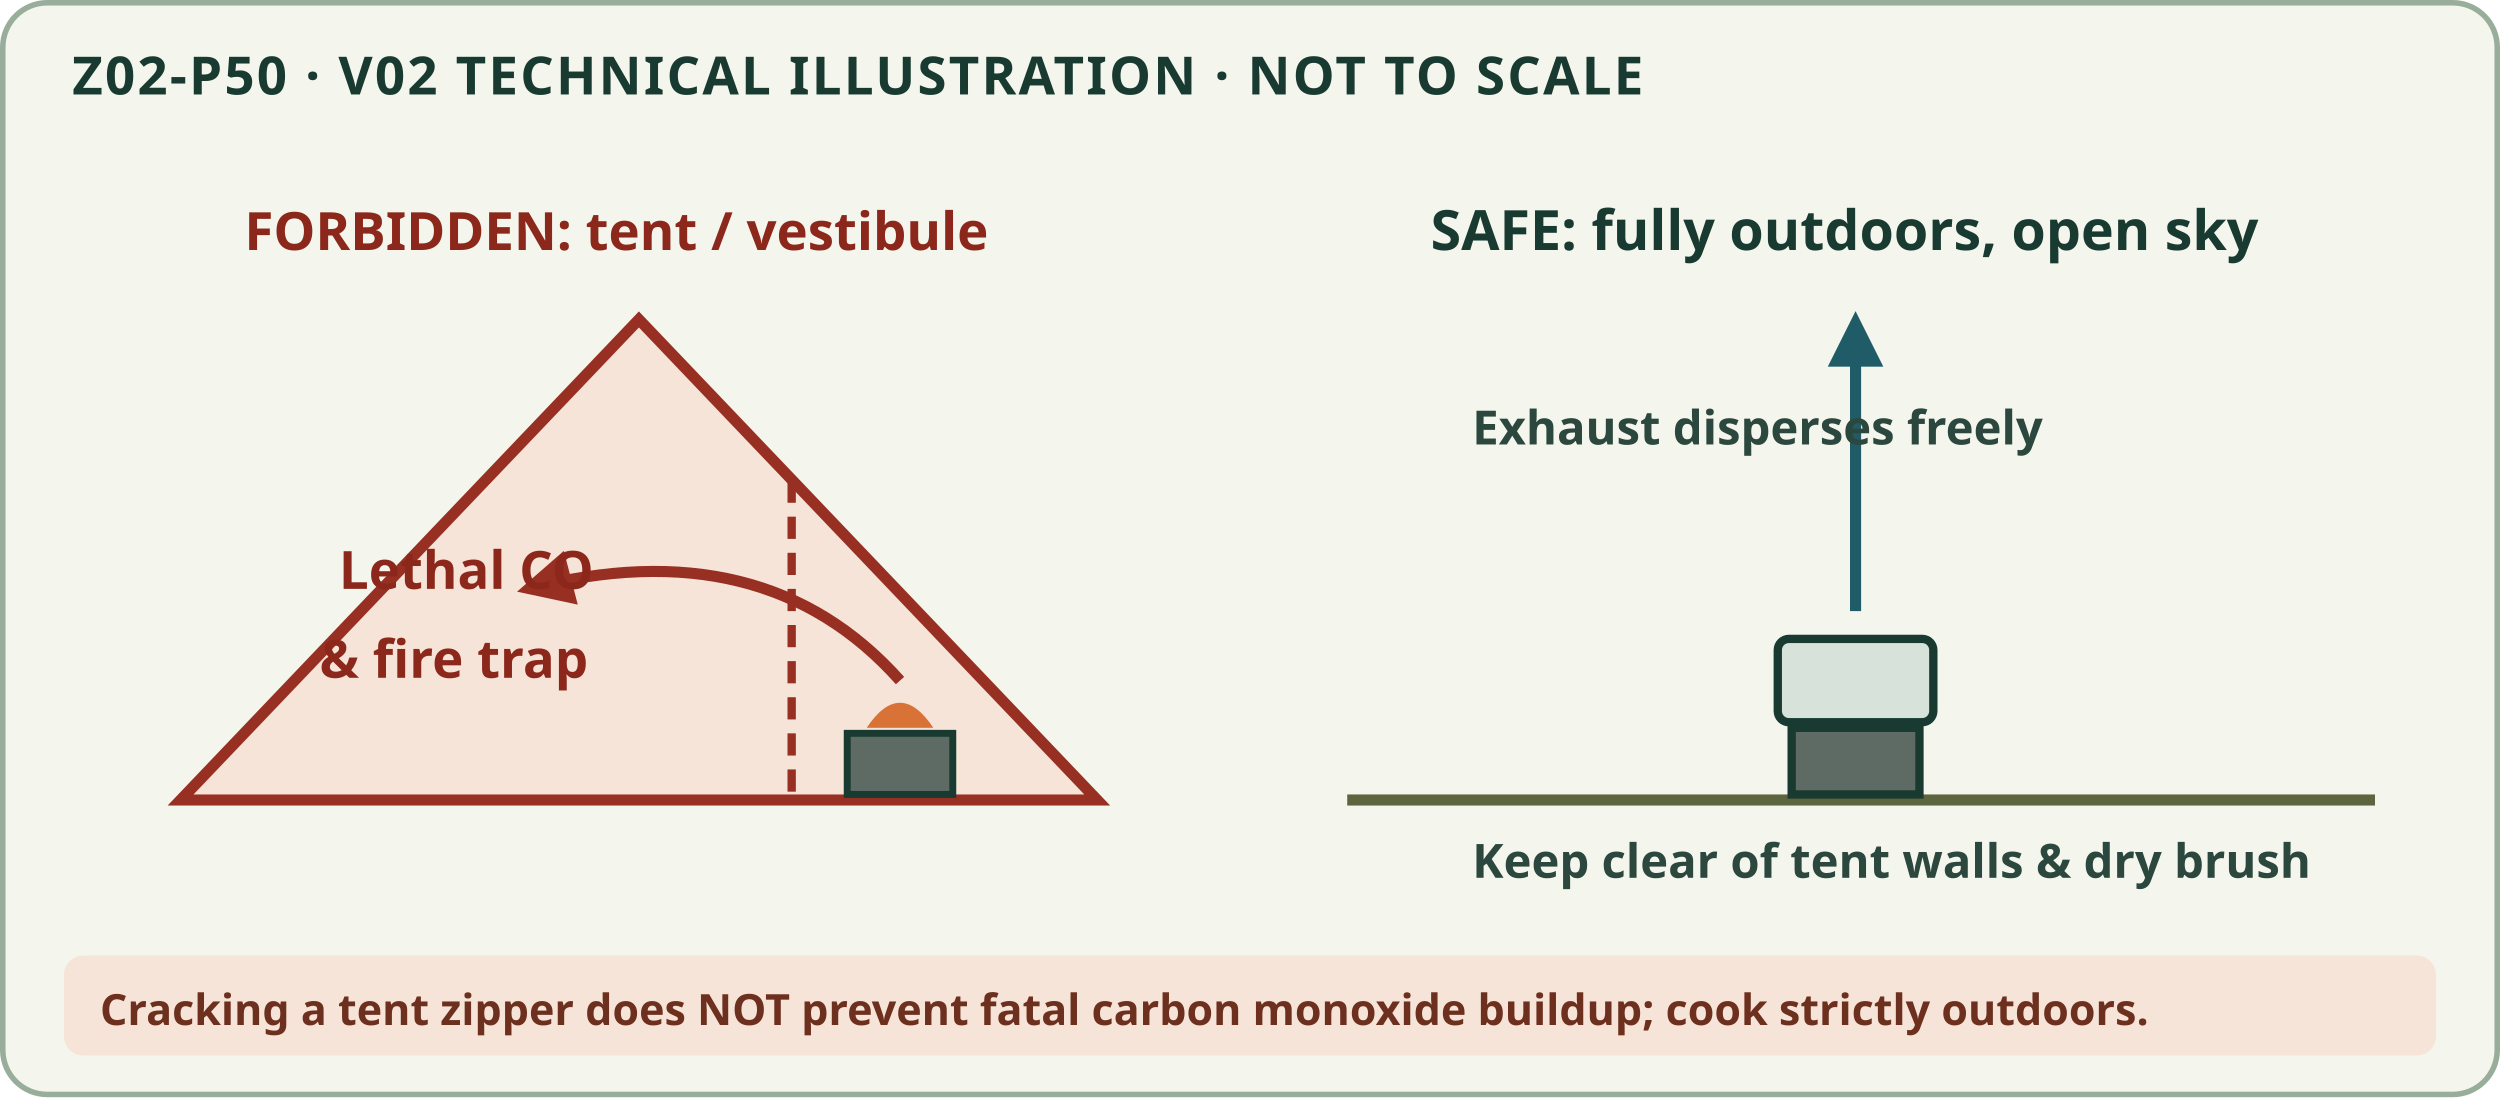
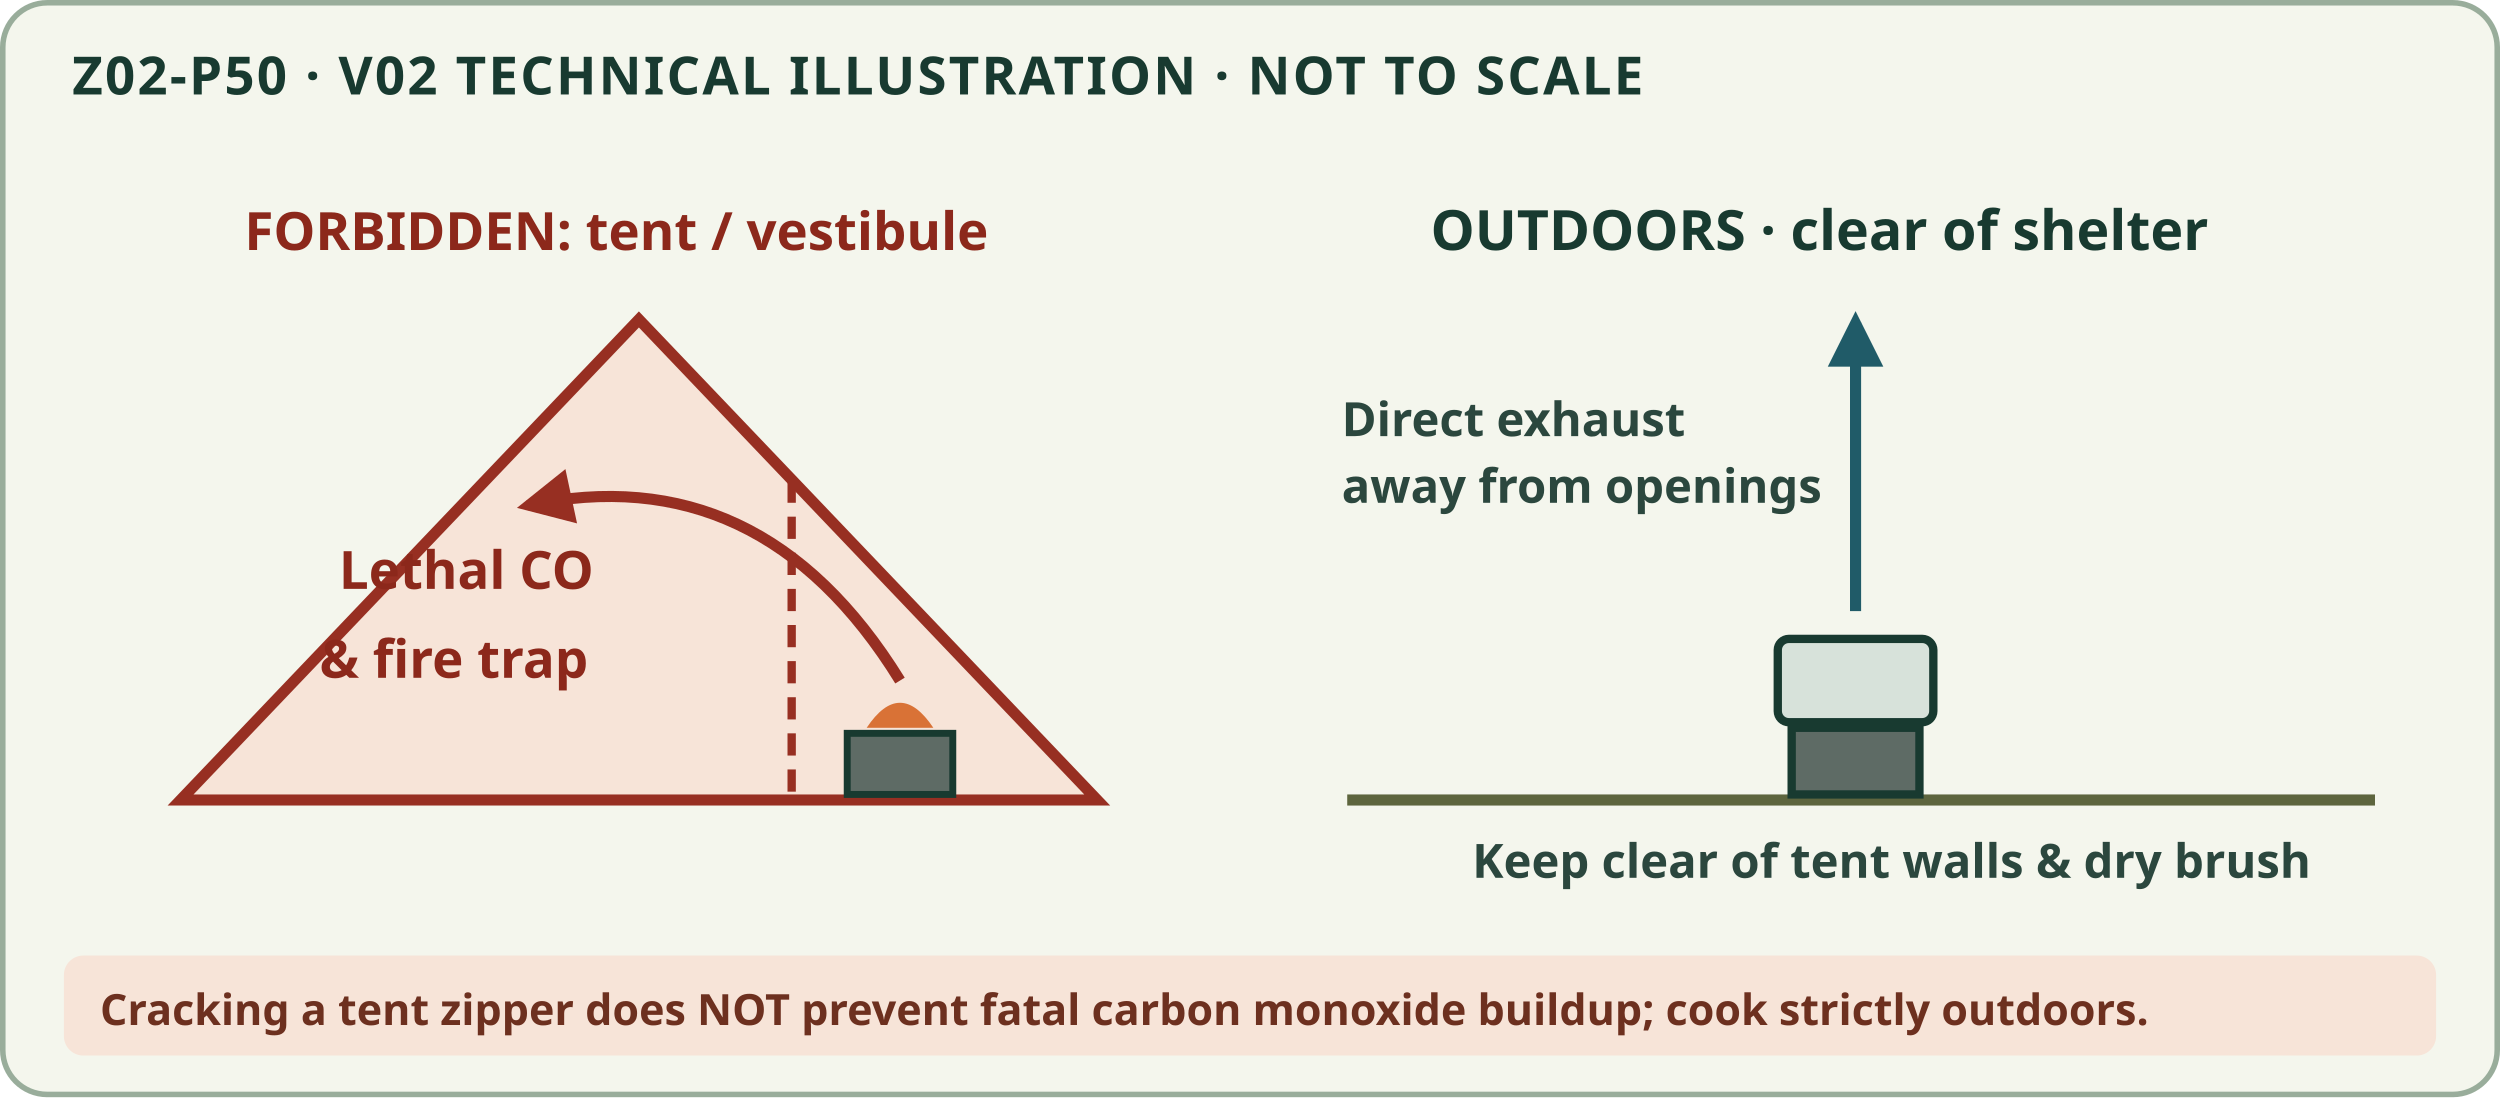
<svg xmlns="http://www.w3.org/2000/svg" class="v02-svg" viewBox="0 0 900 395" role="img" aria-labelledby="title desc">
  <defs>
    <marker id="arr" viewBox="0 0 10 10" refX="8" refY="5" markerWidth="5" markerHeight="5" orient="auto">
      <path d="M0 0L10 5L0 10Z" fill="#205b68" />
    </marker>
    <marker id="arr-r" viewBox="0 0 10 10" refX="8" refY="5" markerWidth="5" markerHeight="5" orient="auto">
      <path d="M0 0L10 5L0 10Z" fill="#972f22" />
    </marker>
    <marker id="arr-g" viewBox="0 0 10 10" refX="8" refY="5" markerWidth="5" markerHeight="5" orient="auto">
      <path d="M0 0L10 5L0 10Z" fill="#183a30" />
    </marker>
  </defs>
  <style>.v02-svg text{font-family:system-ui,sans-serif;font-size:20px;font-weight:650;fill:#183a30}.v02-svg .sm{font-size:17px;font-weight:600;fill:#2b473e}.v02-svg .warn{font-size:19px;font-weight:700;fill:#8c281b}.v02-svg .heading{font-size:19px;letter-spacing:0.8px;font-weight:750;fill:#183a30}.v02-svg .guard{font-size:15.5px;font-weight:650;fill:#6d301f}.v02-svg .leader{fill:none;stroke:#365c50;stroke-width:2.5}.v02-svg .flow{fill:none;stroke:#205b68;stroke-width:4;marker-end:url(#arr)}.v02-svg .rflow{fill:none;stroke:#972f22;stroke-width:4;marker-end:url(#arr-r)}.v02-svg .gflow{fill:none;stroke:#183a30;stroke-width:3.5;marker-end:url(#arr-g)}.v02-svg .dash{fill:none;stroke:#365c50;stroke-width:2.5;stroke-dasharray:10 7}</style>
  <rect x="1" y="1" width="898" height="393" rx="16" fill="#f4f6ed" stroke="#99ad9b" stroke-width="2" />
  <text class="heading" x="26" y="34">Z02-P50 · V02 TECHNICAL ILLUSTRATION · NOT TO SCALE</text>
  <g id="v02-artwork">
    <polygon points="65,288 230,115 395,288" fill="#f7e4d8" stroke="#972f22" stroke-width="4" />
    <line x1="285" y1="173" x2="285" y2="288" stroke="#972f22" stroke-width="3" stroke-dasharray="8 5" />
    <rect x="305" y="264" width="38" height="22" fill="#5e6b65" stroke="#183a30" stroke-width="2.5" />
    <path d="M312 262q12-18 24 0" fill="#d97236" />
-     <path class="rflow" d="M324 245Q275 190 190 212" />
+     <path class="rflow" d="M324 245Q274 164 190 182" />
    <text class="warn" x="88" y="90">FORBIDDEN: tent / vestibule</text>
    <text class="warn" x="122" y="212">Lethal CO</text>
    <text class="warn" x="115" y="244">&amp; fire trap</text>
    <line x1="485" y1="288" x2="855" y2="288" stroke="#5d653e" stroke-width="4" />
    <rect x="645" y="262" width="46" height="24" fill="#5e6b65" stroke="#183a30" stroke-width="3" />
    <rect x="640" y="230" width="56" height="30" rx="4" fill="#d7e2da" stroke="#183a30" stroke-width="3" />
    <path class="flow" d="M668 220V116" />
-     <text x="515" y="90">SAFE: fully outdoors, open sky</text>
-     <text class="sm" x="530" y="160">Exhaust disperses freely</text>
+     <text x="515" y="90">OUTDOORS · clear of shelter</text>
+     <text class="sm" x="483" y="157">Direct exhaust</text>
+     <text class="sm" x="483" y="181">away from openings</text>
    <text class="sm" x="530" y="316">Keep clear of tent walls &amp; dry brush</text>
  </g>
  <rect x="23" y="344" width="854" height="36" rx="7" fill="#f7e4d8" />
  <text class="guard" x="36" y="369">Cracking a tent zipper does NOT prevent fatal carbon monoxide buildup; cook strictly outdoors.</text>
</svg>
